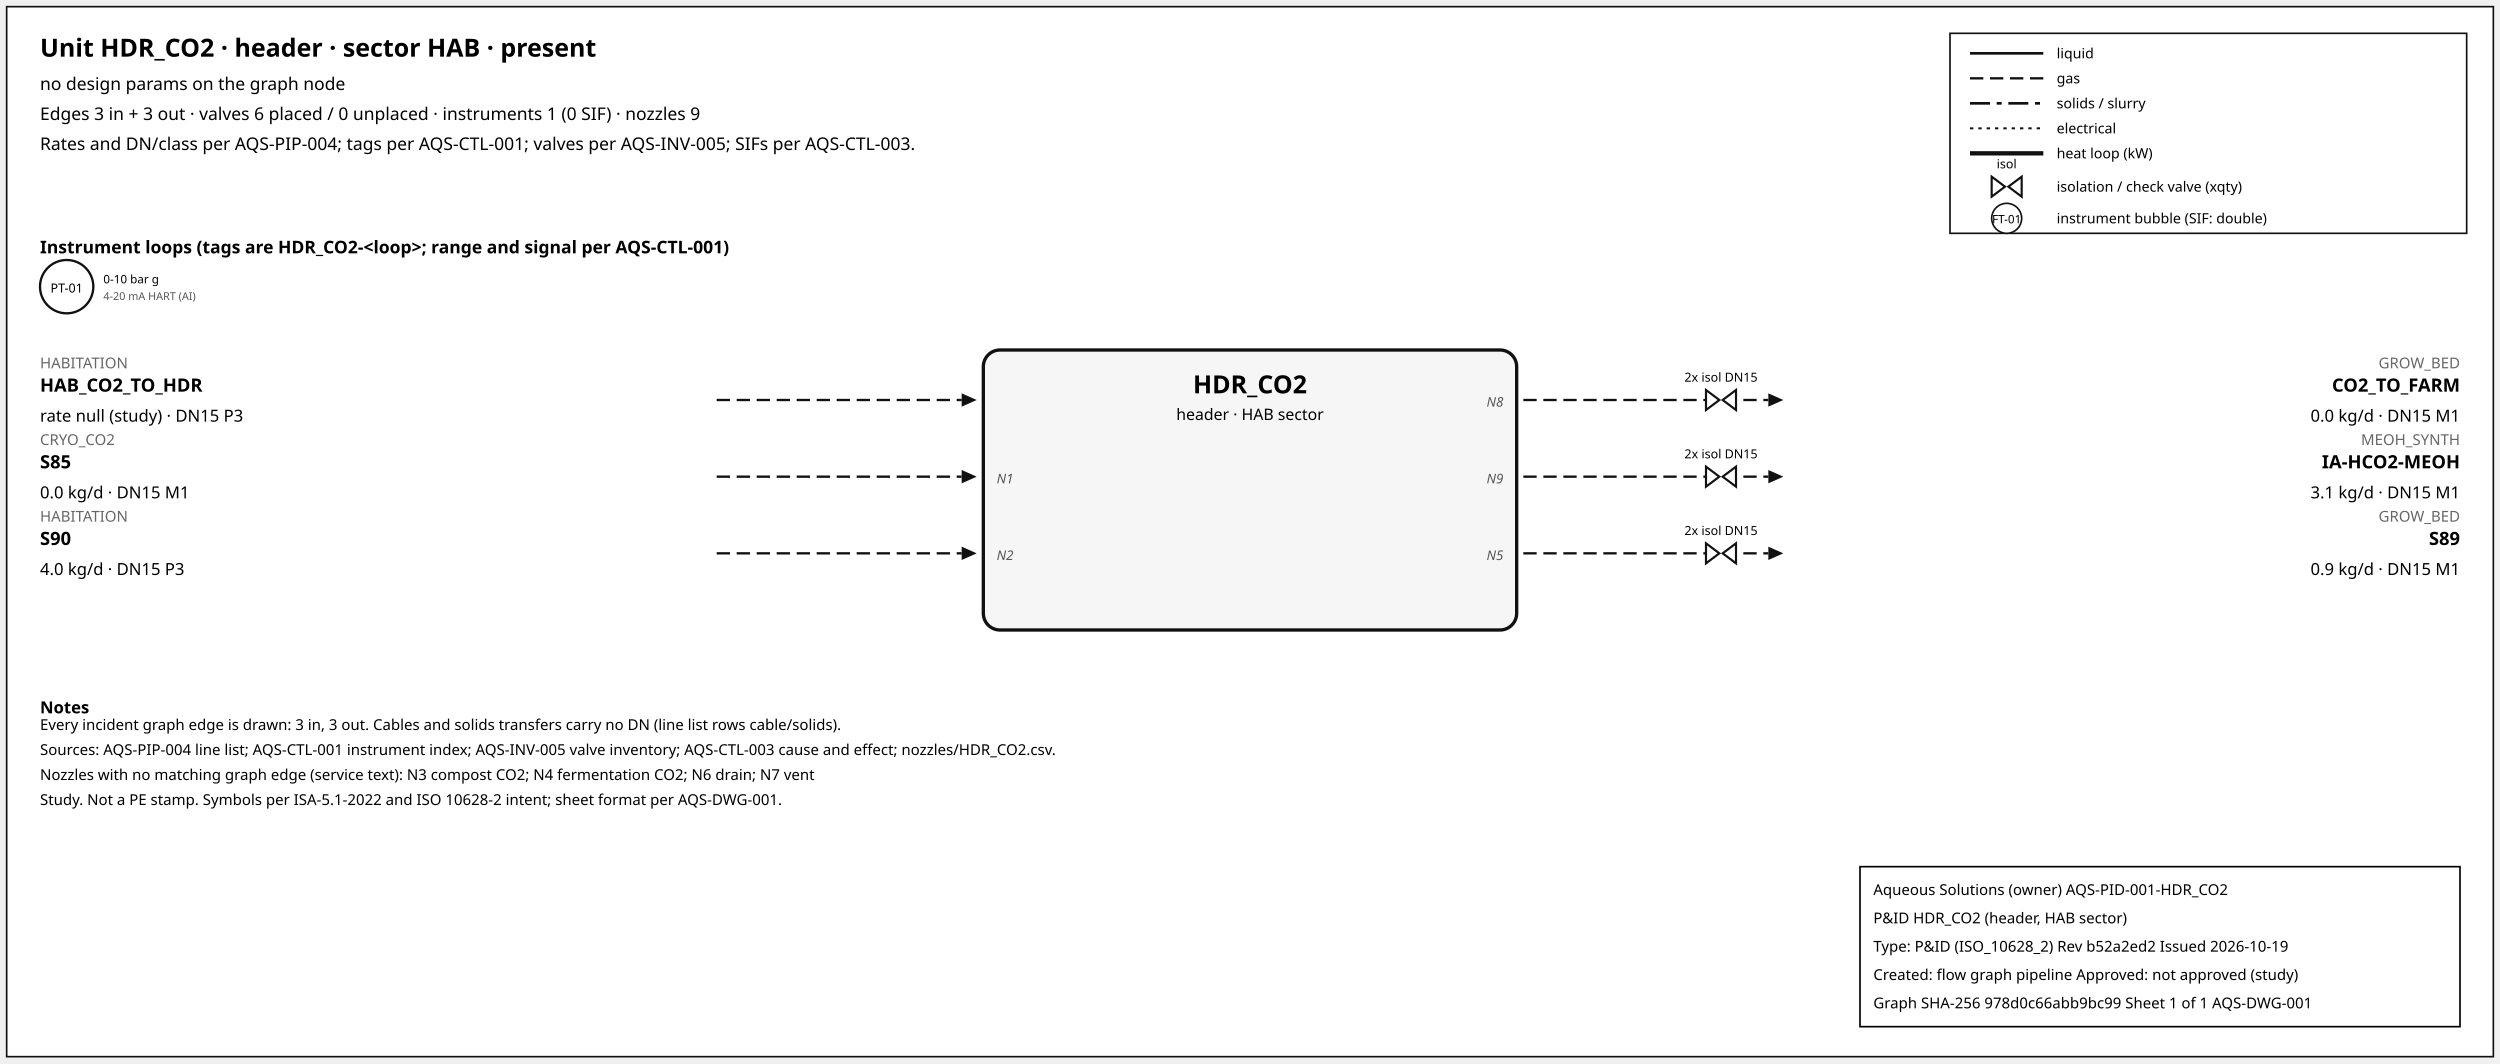
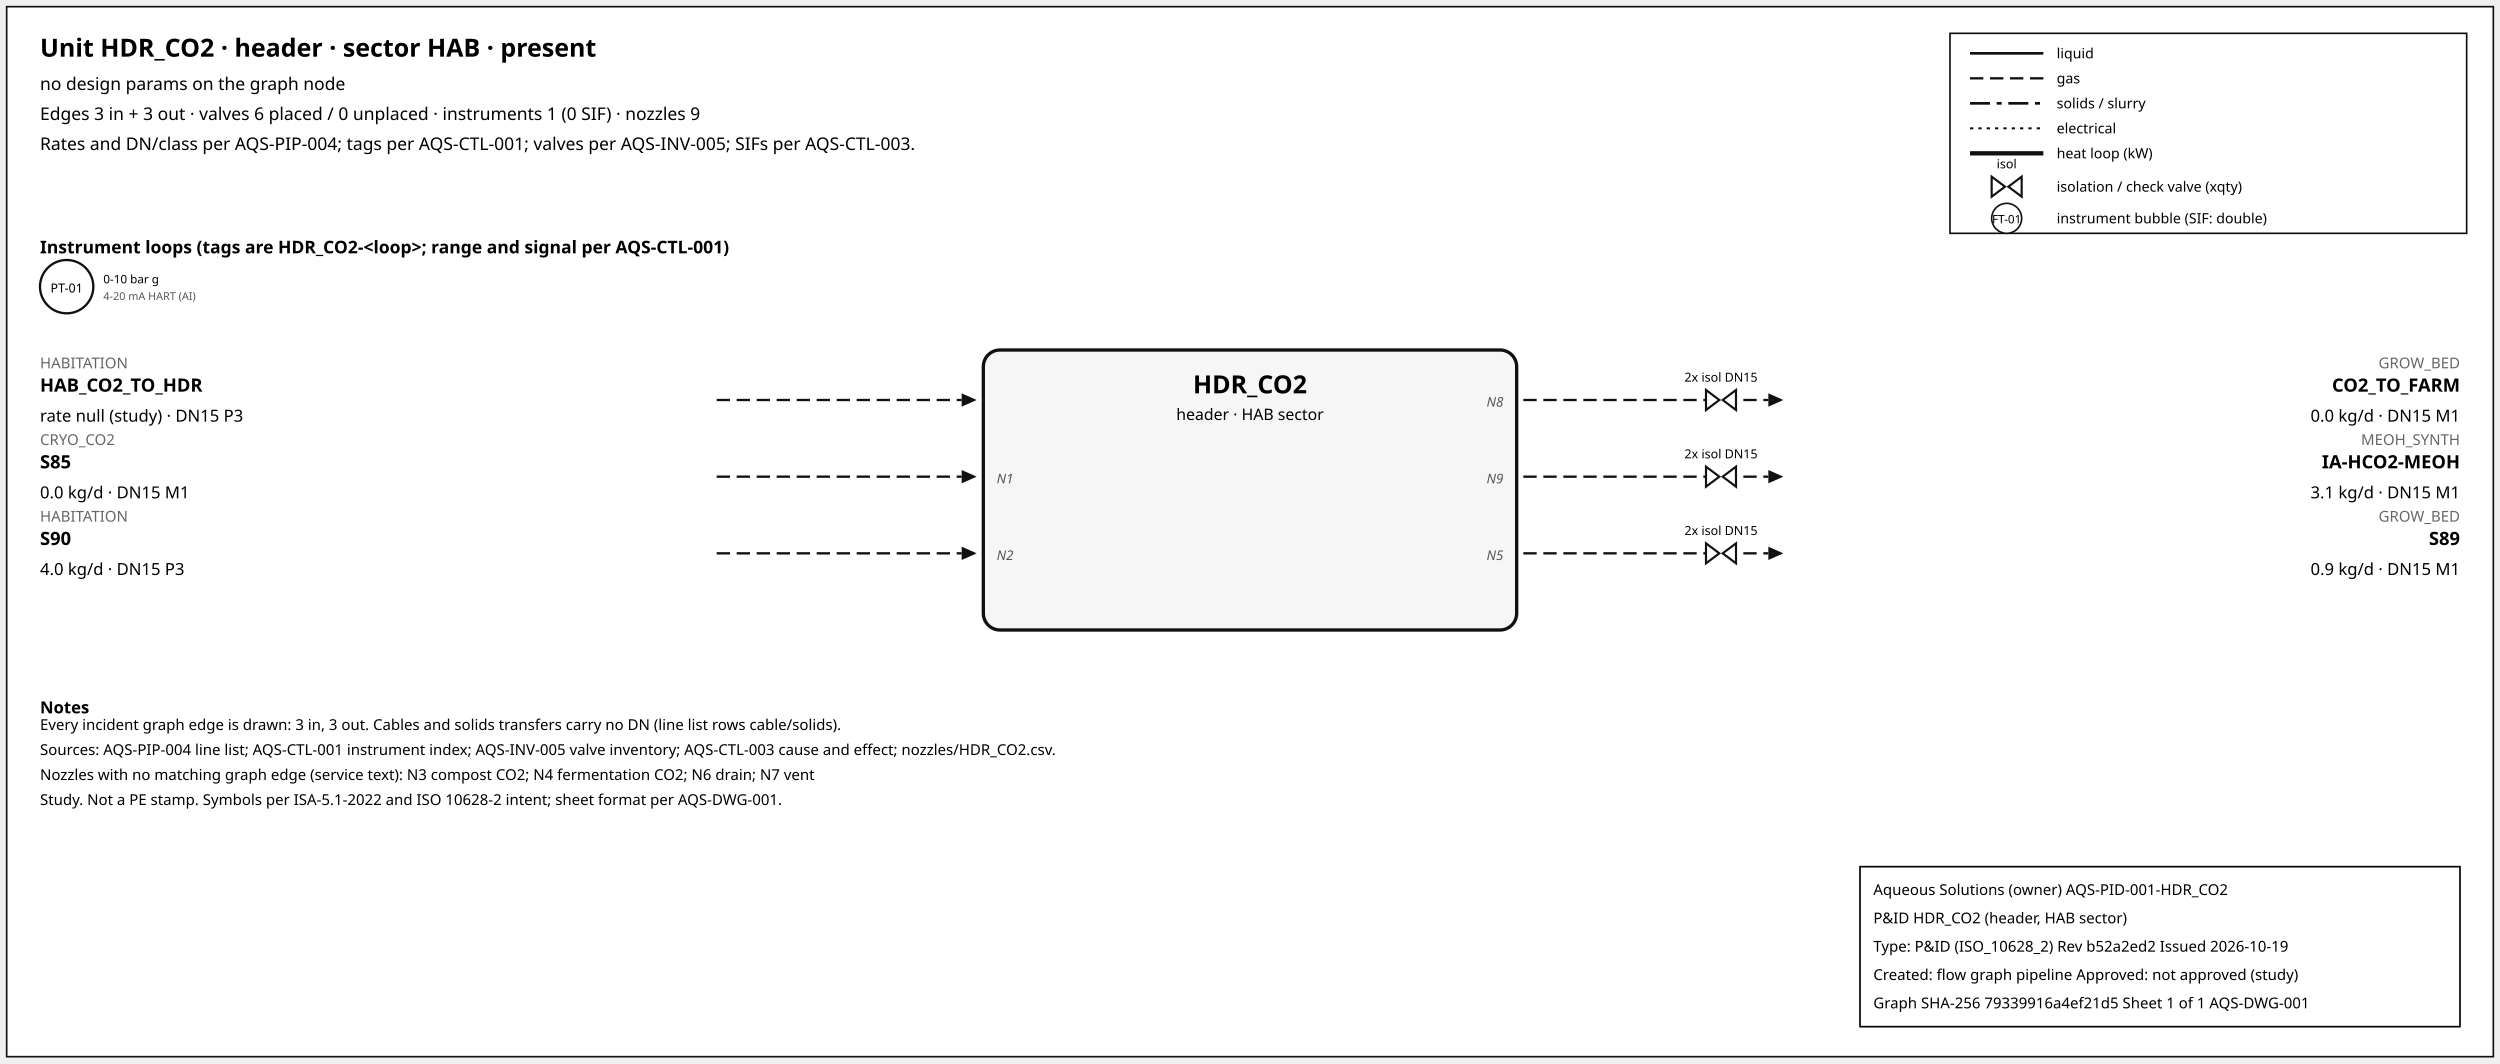
<svg xmlns="http://www.w3.org/2000/svg" width="1500" height="638" font-family="sans-serif">
  <rect x="4" y="4" width="1492" height="630" fill="white" stroke="#111" />
  <text x="24" y="34" font-size="15" font-weight="600">Unit HDR_CO2 · header · sector HAB · present</text>
  <text x="24" y="54" font-size="10.5">no design params on the graph node</text>
  <text x="24" y="72" font-size="10.5">Edges 3 in + 3 out · valves 6 placed / 0 unplaced · instruments 1 (0 SIF) · nozzles 9</text>
  <text x="24" y="90" font-size="10.5">Rates and DN/class per AQS-PIP-004; tags per AQS-CTL-001; valves per AQS-INV-005; SIFs per AQS-CTL-003.</text>
  <rect x="1170" y="20" width="310" height="120" fill="white" stroke="#111" />
  <line x1="1182" y1="32" x2="1226" y2="32" stroke="#111" stroke-width="1.6" />
  <text x="1234" y="35" font-size="8.5">liquid</text>
  <line x1="1182" y1="47" x2="1226" y2="47" stroke="#111" stroke-width="1.4" stroke-dasharray="8,4" />
  <text x="1234" y="50" font-size="8.5">gas</text>
  <line x1="1182" y1="62" x2="1226" y2="62" stroke="#111" stroke-width="1.6" stroke-dasharray="12,4,3,4" />
  <text x="1234" y="65" font-size="8.5">solids / slurry</text>
  <line x1="1182" y1="77" x2="1226" y2="77" stroke="#111" stroke-width="1.2" stroke-dasharray="2,3" />
  <text x="1234" y="80" font-size="8.5">electrical</text>
  <line x1="1182" y1="92" x2="1226" y2="92" stroke="#111" stroke-width="2.6" />
  <text x="1234" y="95" font-size="8.5">heat loop (kW)</text>
  <path d="M 1195.0,106 L 1203.0,112 L 1195.0,118 Z M 1213.0,106 L 1205.0,112 L 1213.0,118 Z" fill="white" stroke="#111" stroke-width="1.3" />
  <text x="1204.0" y="101.0" font-size="7.5" text-anchor="middle">isol</text>
  <text x="1234" y="115" font-size="8.5">isolation / check valve (xqty)</text>
  <circle cx="1204" cy="131" r="9" fill="white" stroke="#111" />
  <text x="1204" y="134" font-size="7" text-anchor="middle">FT-01</text>
  <text x="1234" y="134" font-size="8.5">instrument bubble (SIF: double)</text>
  <text x="24" y="152" font-size="10.5" font-weight="600">Instrument loops (tags are HDR_CO2-&lt;loop&gt;; range and signal per AQS-CTL-001)</text>
  <circle cx="40" cy="172" r="16" fill="white" stroke="#111" stroke-width="1.4" />
  <text x="40" y="175.5" font-size="7.5" text-anchor="middle">PT-01</text>
  <text x="62" y="170" font-size="7">0-10 bar g</text>
  <text x="62" y="180" font-size="6.5" fill="#555">4-20 mA HART (AI)</text>
  <rect x="590" y="210" width="320" height="168" rx="10" fill="#f6f6f6" stroke="#111" stroke-width="2" />
  <text x="750.0" y="236" font-size="15" font-weight="700" text-anchor="middle">HDR_CO2</text>
  <text x="750.0" y="252" font-size="9.5" text-anchor="middle">header · HAB sector</text>
  <line x1="430" y1="240" x2="577" y2="240" stroke="#111" stroke-width="1.4" stroke-dasharray="8,4" class="edge-in" />
  <polygon points="586,240 577,236 577,244" fill="#111" />
  <text x="24" y="221" font-size="9" fill="#666" text-anchor="start">HABITATION</text>
  <text x="24" y="235" font-size="11" font-weight="600" text-anchor="start">HAB_CO2_TO_HDR</text>
  <text x="24" y="253" font-size="10" text-anchor="start">rate null (study) · DN15 P3</text>
  <line x1="430" y1="286" x2="577" y2="286" stroke="#111" stroke-width="1.4" stroke-dasharray="8,4" class="edge-in" />
  <polygon points="586,286 577,282 577,290" fill="#111" />
  <text x="24" y="267" font-size="9" fill="#666" text-anchor="start">CRYO_CO2</text>
  <text x="24" y="281" font-size="11" font-weight="600" text-anchor="start">S85</text>
  <text x="24" y="299" font-size="10" text-anchor="start">0.0 kg/d · DN15 M1</text>
  <text x="598" y="290" font-size="8" font-style="italic" fill="#555" text-anchor="start">N1</text>
  <line x1="430" y1="332" x2="577" y2="332" stroke="#111" stroke-width="1.4" stroke-dasharray="8,4" class="edge-in" />
  <polygon points="586,332 577,328 577,336" fill="#111" />
  <text x="24" y="313" font-size="9" fill="#666" text-anchor="start">HABITATION</text>
  <text x="24" y="327" font-size="11" font-weight="600" text-anchor="start">S90</text>
  <text x="24" y="345" font-size="10" text-anchor="start">4.0 kg/d · DN15 P3</text>
  <text x="598" y="336" font-size="8" font-style="italic" fill="#555" text-anchor="start">N2</text>
  <line x1="914" y1="240" x2="1061" y2="240" stroke="#111" stroke-width="1.4" stroke-dasharray="8,4" class="edge-out" />
  <polygon points="1070,240 1061,236 1061,244" fill="#111" />
  <text x="1476" y="221" font-size="9" fill="#666" text-anchor="end">GROW_BED</text>
  <text x="1476" y="235" font-size="11" font-weight="600" text-anchor="end">CO2_TO_FARM</text>
  <text x="1476" y="253" font-size="10" text-anchor="end">0.0 kg/d · DN15 M1</text>
  <text x="902" y="244" font-size="8" font-style="italic" fill="#555" text-anchor="end">N8</text>
  <path d="M 1023.6,234 L 1031.6,240 L 1023.6,246 Z M 1041.6,234 L 1033.6,240 L 1041.6,246 Z" fill="white" stroke="#111" stroke-width="1.3" />
  <text x="1032.6" y="229.0" font-size="7.5" text-anchor="middle">2x isol DN15</text>
  <line x1="914" y1="286" x2="1061" y2="286" stroke="#111" stroke-width="1.4" stroke-dasharray="8,4" class="edge-out" />
  <polygon points="1070,286 1061,282 1061,290" fill="#111" />
  <text x="1476" y="267" font-size="9" fill="#666" text-anchor="end">MEOH_SYNTH</text>
  <text x="1476" y="281" font-size="11" font-weight="600" text-anchor="end">IA-HCO2-MEOH</text>
  <text x="1476" y="299" font-size="10" text-anchor="end">3.1 kg/d · DN15 M1</text>
  <text x="902" y="290" font-size="8" font-style="italic" fill="#555" text-anchor="end">N9</text>
  <path d="M 1023.6,280 L 1031.6,286 L 1023.6,292 Z M 1041.6,280 L 1033.6,286 L 1041.6,292 Z" fill="white" stroke="#111" stroke-width="1.3" />
  <text x="1032.6" y="275.0" font-size="7.5" text-anchor="middle">2x isol DN15</text>
  <line x1="914" y1="332" x2="1061" y2="332" stroke="#111" stroke-width="1.4" stroke-dasharray="8,4" class="edge-out" />
  <polygon points="1070,332 1061,328 1061,336" fill="#111" />
  <text x="1476" y="313" font-size="9" fill="#666" text-anchor="end">GROW_BED</text>
  <text x="1476" y="327" font-size="11" font-weight="600" text-anchor="end">S89</text>
  <text x="1476" y="345" font-size="10" text-anchor="end">0.9 kg/d · DN15 M1</text>
  <text x="902" y="336" font-size="8" font-style="italic" fill="#555" text-anchor="end">N5</text>
  <path d="M 1023.6,326 L 1031.6,332 L 1023.6,338 Z M 1041.6,326 L 1033.6,332 L 1041.6,338 Z" fill="white" stroke="#111" stroke-width="1.3" />
  <text x="1032.6" y="321.0" font-size="7.5" text-anchor="middle">2x isol DN15</text>
  <text x="24" y="428" font-size="10" font-weight="600">Notes</text>
  <text x="24" y="438" font-size="9">Every incident graph edge is drawn: 3 in, 3 out. Cables and solids transfers carry no DN (line list rows cable/solids).</text>
  <text x="24" y="453" font-size="9">Sources: AQS-PIP-004 line list; AQS-CTL-001 instrument index; AQS-INV-005 valve inventory; AQS-CTL-003 cause and effect; nozzles/HDR_CO2.csv.</text>
  <text x="24" y="468" font-size="9">Nozzles with no matching graph edge (service text): N3 compost CO2; N4 fermentation CO2; N6 drain; N7 vent</text>
  <text x="24" y="483" font-size="9">Study. Not a PE stamp. Symbols per ISA-5.1-2022 and ISO 10628-2 intent; sheet format per AQS-DWG-001.</text>
  <g id="aqs-title-block">
    <rect x="1116" y="520" width="360" height="96" fill="white" stroke="black" stroke-width="1" />
    <text x="1124" y="537" font-size="9">Aqueous Solutions (owner)   AQS-PID-001-HDR_CO2</text>
    <text x="1124" y="554" font-size="9">P&amp;ID HDR_CO2 (header, HAB sector)</text>
    <text x="1124" y="571" font-size="9">Type: P&amp;ID (ISO_10628_2)   Rev b52a2ed2   Issued 2026-10-19</text>
    <text x="1124" y="588" font-size="9">Created: flow graph pipeline   Approved: not approved (study)</text>
-     <text x="1124" y="605" font-size="9">Graph SHA-256 978d0c66abb9bc99   Sheet 1 of 1   AQS-DWG-001</text>
+     <text x="1124" y="605" font-size="9">Graph SHA-256 79339916a4ef21d5   Sheet 1 of 1   AQS-DWG-001</text>
  </g>
</svg>
